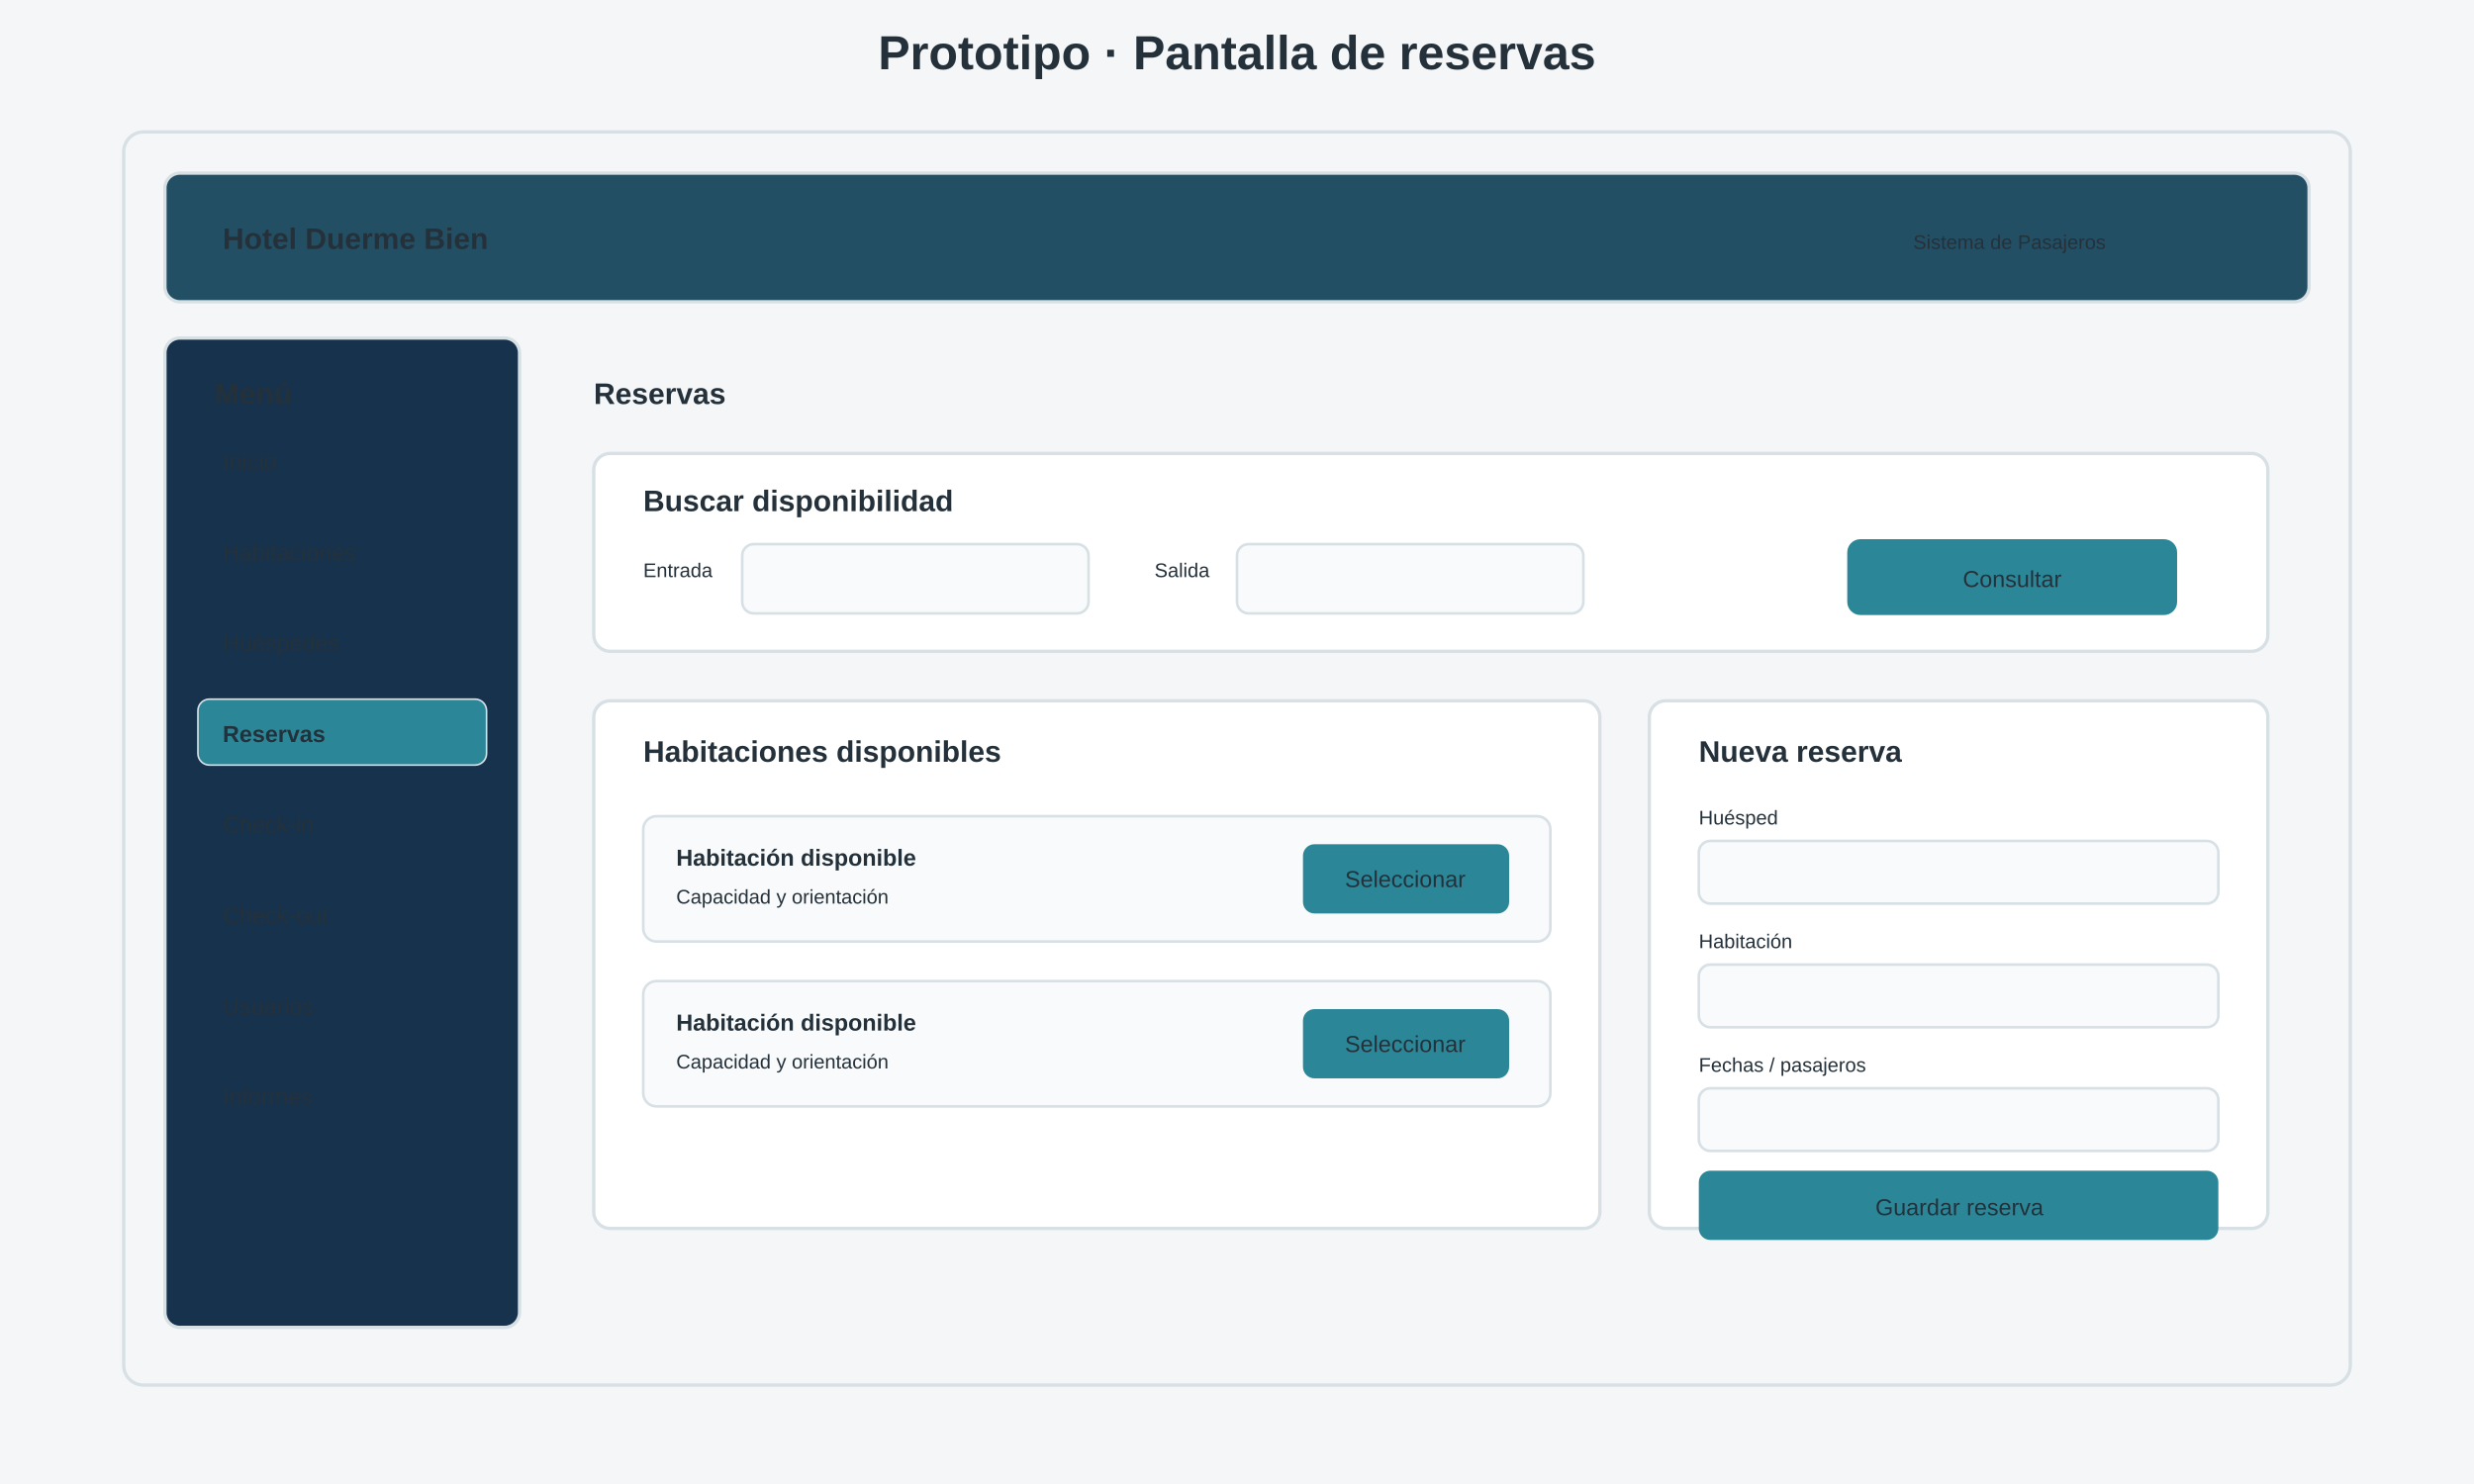
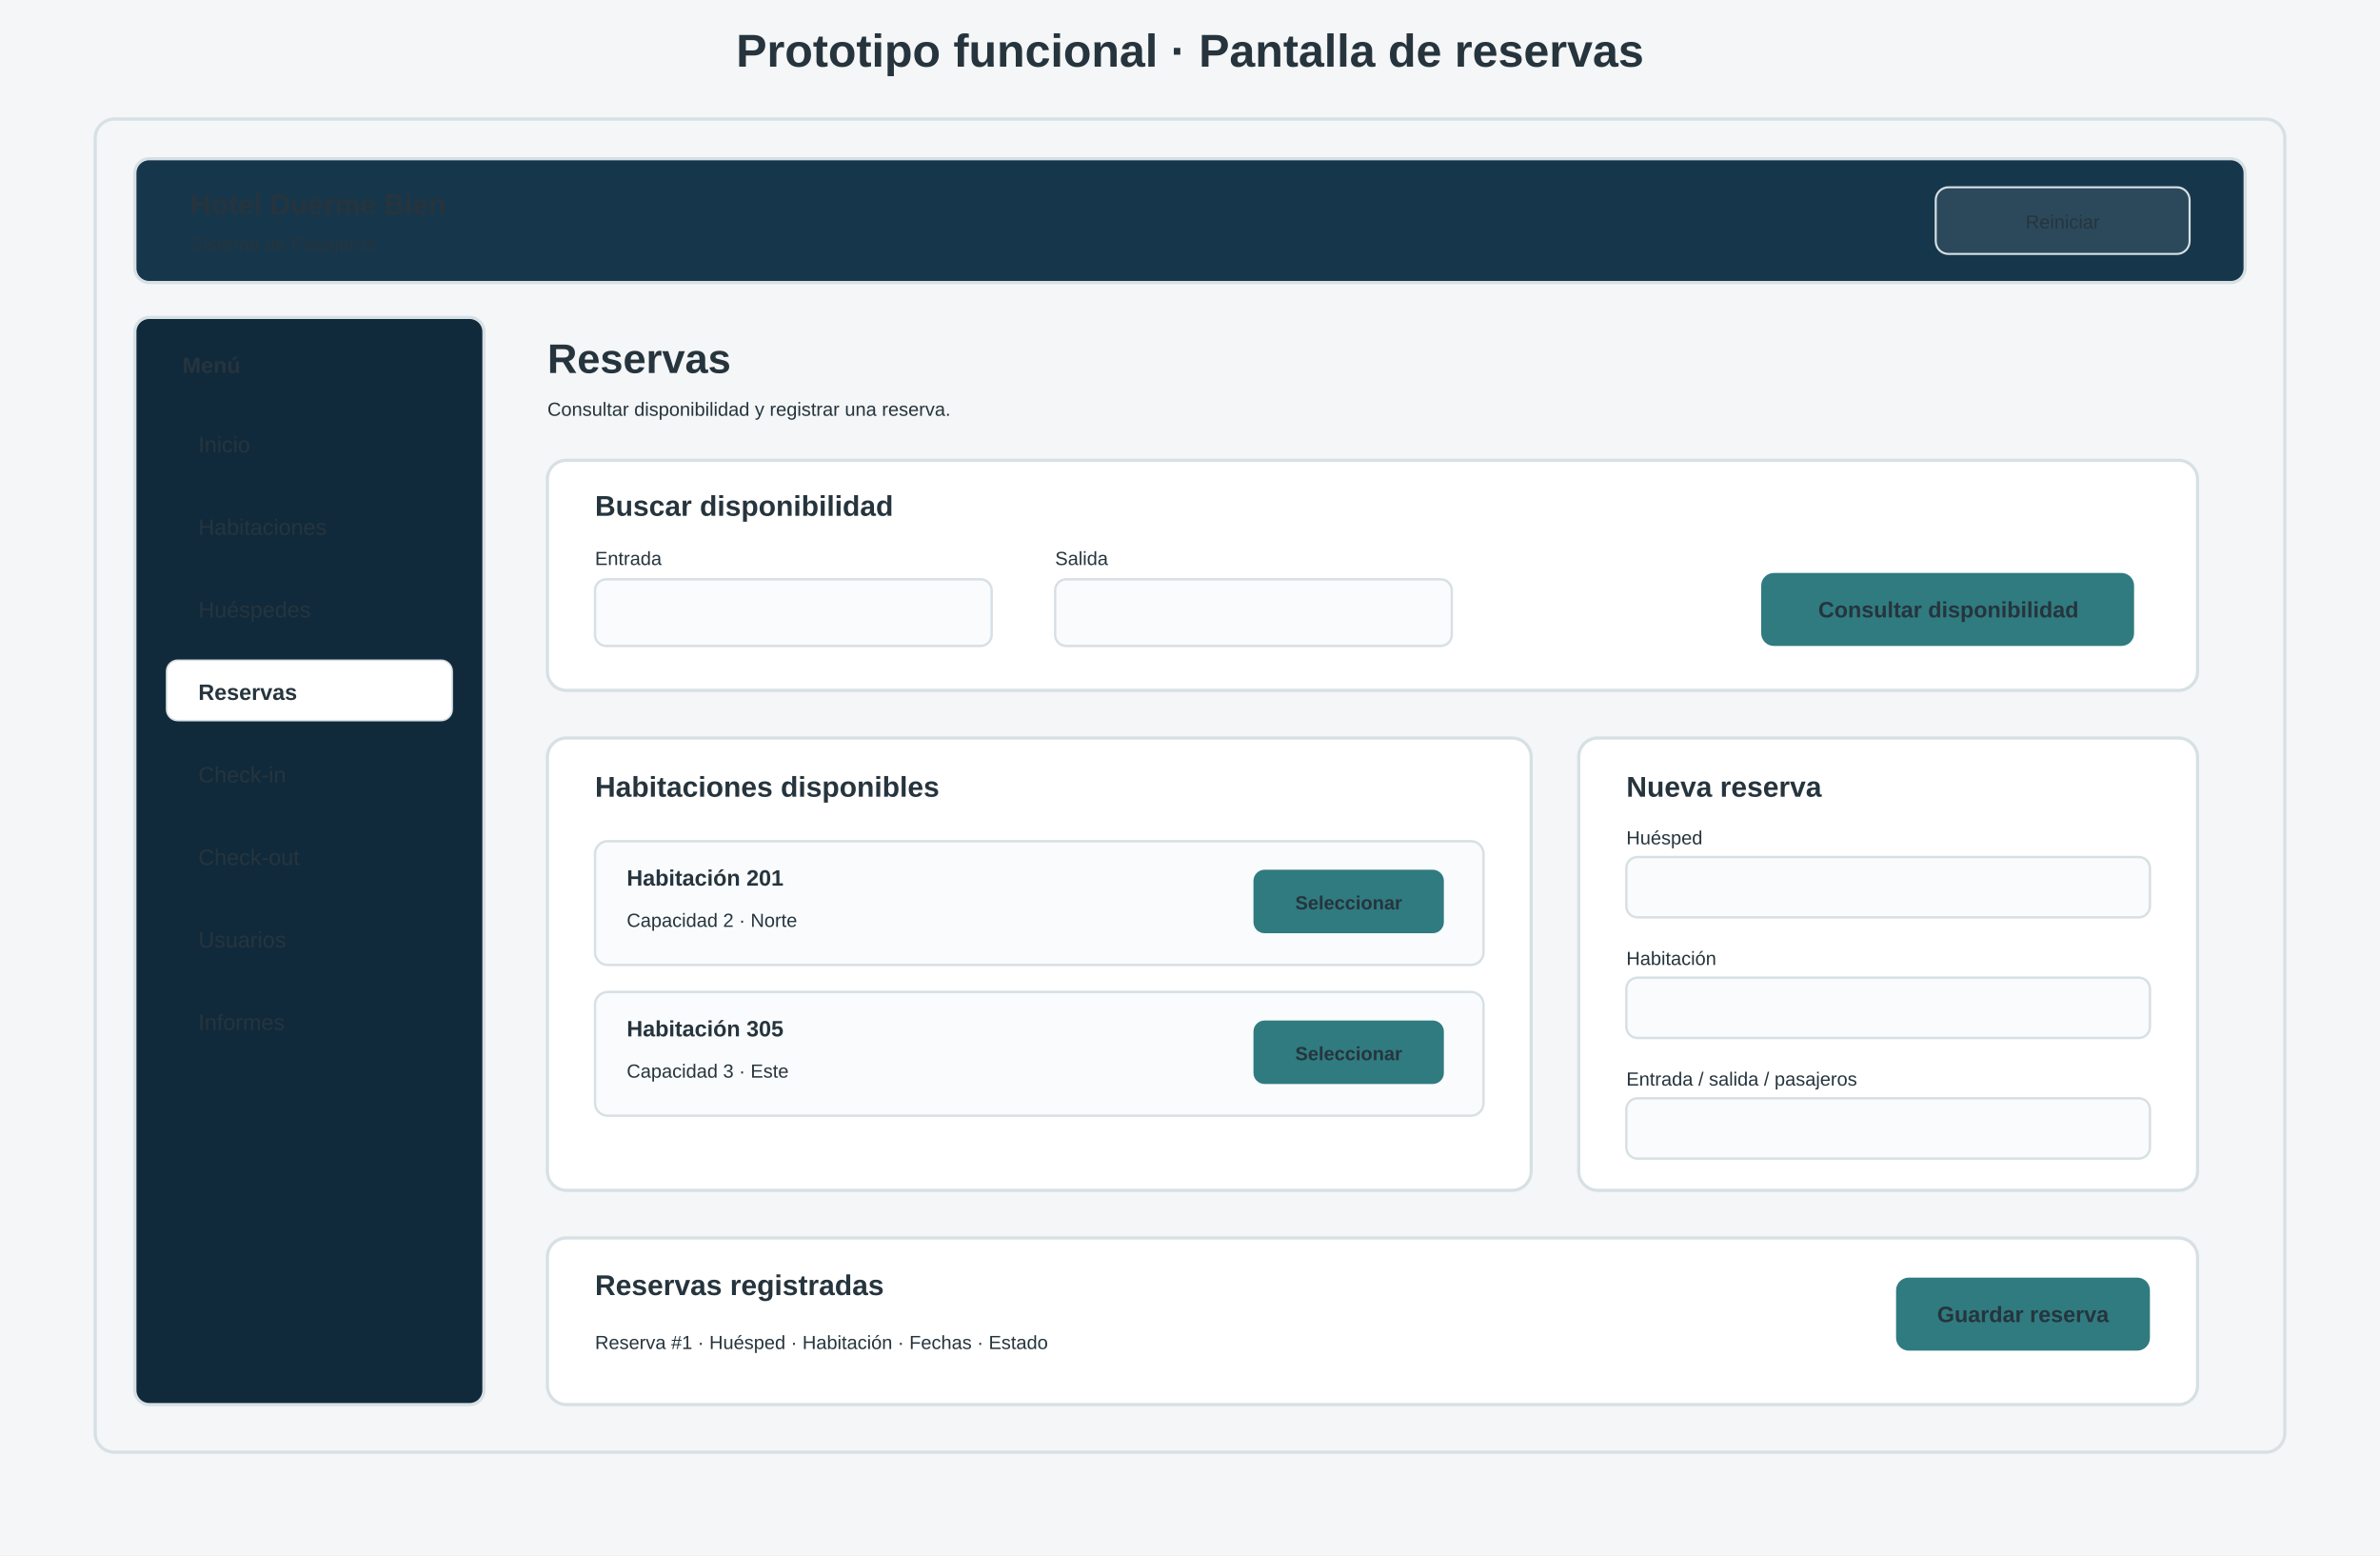
- <svg xmlns="http://www.w3.org/2000/svg" width="1500" height="900" viewBox="0 0 1500 900">
+ <svg xmlns="http://www.w3.org/2000/svg" width="1500" height="980" viewBox="0 0 1500 980">
  <defs>
    <style>
- .t{font-family:Arial,sans-serif;fill:#24313a}.title{font-size:29px;font-weight:700}.h{font-size:18px;font-weight:700}.f{font-size:14px}.s{font-size:12px}
- .box{fill:#ffffff;stroke:#d7e0e5;stroke-width:2}.field{fill:#f8fafb;stroke:#d7e0e5;stroke-width:1.6}
+ .t{font-family:Arial,sans-serif;fill:#26343d}.page{font-size:29px;font-weight:700}.h{font-size:18px;font-weight:700}.f{font-size:14px}.small{font-size:12px}
+ .box{fill:#ffffff;stroke:#d7e0e4;stroke-width:2}.field{fill:#f9fbfc;stroke:#d7e0e4;stroke-width:1.5}
</style>
  </defs>
-   <rect width="1500" height="900" fill="#f4f6f7" />
-   <text x="750" y="42" text-anchor="middle" class="t title">Prototipo · Pantalla de reservas</text>
-   <rect x="75" y="80" width="1350" height="760" rx="12" fill="#f4f6f7" stroke="#d7e0e5" stroke-width="2" />
-   <rect x="100" y="105" width="1300" height="78" rx="9" fill="#234f64" stroke="#d7e0e5" stroke-width="2" />
-   <text x="135" y="151" class="t h" fill="#fff">Hotel Duerme Bien</text>
-   <text x="1160" y="151" class="t s" fill="#e5eef2">Sistema de Pasajeros</text>
-   <rect x="100" y="205" width="215" height="600" rx="9" fill="#17324d" stroke="#d7e0e5" stroke-width="2" />
-   <text x="130" y="245" class="t h" fill="#e5eef2">Menú</text>
-   <text x="135" y="285" class="t f" fill="#e5eef2" font-weight="400">Inicio</text>
-   <text x="135" y="340" class="t f" fill="#e5eef2" font-weight="400">Habitaciones</text>
-   <text x="135" y="395" class="t f" fill="#e5eef2" font-weight="400">Huéspedes</text>
-   <rect x="120" y="424" width="175" height="40" rx="7" fill="#2b8798" stroke="#d7e0e5" stroke-width="1" />
-   <text x="135" y="450" class="t f" fill="#fff" font-weight="700">Reservas</text>
-   <text x="135" y="505" class="t f" fill="#e5eef2" font-weight="400">Check-in</text>
-   <text x="135" y="560" class="t f" fill="#e5eef2" font-weight="400">Check-out</text>
-   <text x="135" y="615" class="t f" fill="#e5eef2" font-weight="400">Usuarios</text>
-   <text x="135" y="670" class="t f" fill="#e5eef2" font-weight="400">Informes</text>
-   <text x="360" y="245" class="t h">Reservas</text>
-   <rect x="360" y="275" width="1015" height="120" rx="10" class="box" />
-   <text x="390" y="310" class="t h">Buscar disponibilidad</text>
-   <text x="390" y="350" class="t s">Entrada</text>
-   <rect x="450" y="330" width="210" height="42" rx="7" class="field" />
-   <text x="700" y="350" class="t s">Salida</text>
-   <rect x="750" y="330" width="210" height="42" rx="7" class="field" />
-   <rect x="1120" y="327" width="200" height="46" rx="8" fill="#2b8798" stroke="#d7e0e5" stroke-width="0" />
-   <text x="1220" y="356" text-anchor="middle" class="t f" fill="#fff">Consultar</text>
-   <rect x="360" y="425" width="610" height="320" rx="10" class="box" />
-   <text x="390" y="462" class="t h">Habitaciones disponibles</text>
-   <rect x="390" y="495" width="550" height="76" rx="8" class="field" />
-   <text x="410" y="525" class="t f" font-weight="700">Habitación disponible</text>
-   <text x="410" y="548" class="t s">Capacidad y orientación</text>
-   <rect x="790" y="512" width="125" height="42" rx="7" fill="#2b8798" stroke="#d7e0e5" stroke-width="0" />
-   <text x="852" y="538" text-anchor="middle" class="t f" fill="#fff">Seleccionar</text>
-   <rect x="390" y="595" width="550" height="76" rx="8" class="field" />
-   <text x="410" y="625" class="t f" font-weight="700">Habitación disponible</text>
-   <text x="410" y="648" class="t s">Capacidad y orientación</text>
-   <rect x="790" y="612" width="125" height="42" rx="7" fill="#2b8798" stroke="#d7e0e5" stroke-width="0" />
-   <text x="852" y="638" text-anchor="middle" class="t f" fill="#fff">Seleccionar</text>
-   <rect x="1000" y="425" width="375" height="320" rx="10" class="box" />
-   <text x="1030" y="462" class="t h">Nueva reserva</text>
-   <text x="1030" y="500" class="t s">Huésped</text>
-   <rect x="1030" y="510" width="315" height="38" rx="7" class="field" />
-   <text x="1030" y="575" class="t s">Habitación</text>
-   <rect x="1030" y="585" width="315" height="38" rx="7" class="field" />
-   <text x="1030" y="650" class="t s">Fechas / pasajeros</text>
-   <rect x="1030" y="660" width="315" height="38" rx="7" class="field" />
-   <rect x="1030" y="710" width="315" height="42" rx="7" fill="#2b8798" stroke="#d7e0e5" stroke-width="0" />
-   <text x="1188" y="737" text-anchor="middle" class="t f" fill="#fff">Guardar reserva</text>
+   <rect width="1500" height="980" fill="#f4f6f7" />
+   <text x="750" y="42" text-anchor="middle" class="t page">Prototipo funcional · Pantalla de reservas</text>
+   <rect x="60" y="75" width="1380" height="840" rx="12" fill="#f4f6f7" stroke="#d7e0e4" stroke-width="2" />
+   <rect x="85" y="100" width="1330" height="78" rx="9" fill="#16364b" stroke="#d7e0e4" stroke-width="2" />
+   <text x="120" y="135" class="t h" fill="#ffffff">Hotel Duerme Bien</text>
+   <text x="120" y="158" class="t small" fill="#ffffff">Sistema de Pasajeros</text>
+   <rect x="1220" y="118" width="160" height="42" rx="8" fill="#ffffff18" stroke="#d7e0e4" stroke-width="1.3" />
+   <text x="1300" y="144" text-anchor="middle" class="t small" fill="#ffffff">Reiniciar</text>
+   <rect x="85" y="200" width="220" height="685" rx="9" fill="#102a3c" stroke="#d7e0e4" stroke-width="2" />
+   <text x="115" y="235" class="t f" fill="#d7e2e8" font-weight="700">Menú</text>
+   <rect x="105" y="260" width="180" height="38" rx="7" fill="transparent" stroke="none" />
+   <text x="125" y="285" class="t f" fill="#d7e2e8" font-weight="400">Inicio</text>
+   <rect x="105" y="312" width="180" height="38" rx="7" fill="transparent" stroke="none" />
+   <text x="125" y="337" class="t f" fill="#d7e2e8" font-weight="400">Habitaciones</text>
+   <rect x="105" y="364" width="180" height="38" rx="7" fill="transparent" stroke="none" />
+   <text x="125" y="389" class="t f" fill="#d7e2e8" font-weight="400">Huéspedes</text>
+   <rect x="105" y="416" width="180" height="38" rx="7" fill="#ffffff" stroke="#d7e0e4" />
+   <text x="125" y="441" class="t f" fill="#16364b" font-weight="700">Reservas</text>
+   <rect x="105" y="468" width="180" height="38" rx="7" fill="transparent" stroke="none" />
+   <text x="125" y="493" class="t f" fill="#d7e2e8" font-weight="400">Check-in</text>
+   <rect x="105" y="520" width="180" height="38" rx="7" fill="transparent" stroke="none" />
+   <text x="125" y="545" class="t f" fill="#d7e2e8" font-weight="400">Check-out</text>
+   <rect x="105" y="572" width="180" height="38" rx="7" fill="transparent" stroke="none" />
+   <text x="125" y="597" class="t f" fill="#d7e2e8" font-weight="400">Usuarios</text>
+   <rect x="105" y="624" width="180" height="38" rx="7" fill="transparent" stroke="none" />
+   <text x="125" y="649" class="t f" fill="#d7e2e8" font-weight="400">Informes</text>
+   <text x="345" y="235" class="t page" style="font-size:26px">Reservas</text>
+   <text x="345" y="262" class="t small">Consultar disponibilidad y registrar una reserva.</text>
+   <rect x="345" y="290" width="1040" height="145" rx="12" class="box" />
+   <text x="375" y="325" class="t h">Buscar disponibilidad</text>
+   <text x="375" y="356" class="t small">Entrada</text>
+   <rect x="375" y="365" width="250" height="42" rx="7" class="field" />
+   <text x="665" y="356" class="t small">Salida</text>
+   <rect x="665" y="365" width="250" height="42" rx="7" class="field" />
+   <rect x="1110" y="361" width="235" height="46" rx="8" fill="#2f7b80" stroke="#d7e0e4" stroke-width="0" />
+   <text x="1228" y="389" text-anchor="middle" class="t f" fill="#ffffff" font-weight="700">Consultar disponibilidad</text>
+   <rect x="345" y="465" width="620" height="285" rx="12" class="box" />
+   <text x="375" y="502" class="t h">Habitaciones disponibles</text>
+   <rect x="375" y="530" width="560" height="78" rx="8" class="field" />
+   <text x="395" y="558" class="t f" font-weight="700">Habitación 201</text>
+   <text x="395" y="584" class="t small">Capacidad 2 · Norte</text>
+   <rect x="790" y="548" width="120" height="40" rx="7" fill="#2f7b80" stroke="#d7e0e4" stroke-width="0" />
+   <text x="850" y="573" text-anchor="middle" class="t small" fill="#ffffff" font-weight="700">Seleccionar</text>
+   <rect x="375" y="625" width="560" height="78" rx="8" class="field" />
+   <text x="395" y="653" class="t f" font-weight="700">Habitación 305</text>
+   <text x="395" y="679" class="t small">Capacidad 3 · Este</text>
+   <rect x="790" y="643" width="120" height="40" rx="7" fill="#2f7b80" stroke="#d7e0e4" stroke-width="0" />
+   <text x="850" y="668" text-anchor="middle" class="t small" fill="#ffffff" font-weight="700">Seleccionar</text>
+   <rect x="995" y="465" width="390" height="285" rx="12" class="box" />
+   <text x="1025" y="502" class="t h">Nueva reserva</text>
+   <text x="1025" y="532" class="t small">Huésped</text>
+   <rect x="1025" y="540" width="330" height="38" rx="7" class="field" />
+   <text x="1025" y="608" class="t small">Habitación</text>
+   <rect x="1025" y="616" width="330" height="38" rx="7" class="field" />
+   <text x="1025" y="684" class="t small">Entrada / salida / pasajeros</text>
+   <rect x="1025" y="692" width="330" height="38" rx="7" class="field" />
+   <rect x="345" y="780" width="1040" height="105" rx="12" class="box" />
+   <text x="375" y="816" class="t h">Reservas registradas</text>
+   <text x="375" y="850" class="t small">Reserva #1 · Huésped · Habitación · Fechas · Estado</text>
+   <rect x="1195" y="805" width="160" height="46" rx="8" fill="#2f7b80" stroke="#d7e0e4" stroke-width="0" />
+   <text x="1275" y="833" text-anchor="middle" class="t f" fill="#ffffff" font-weight="700">Guardar reserva</text>
</svg>
